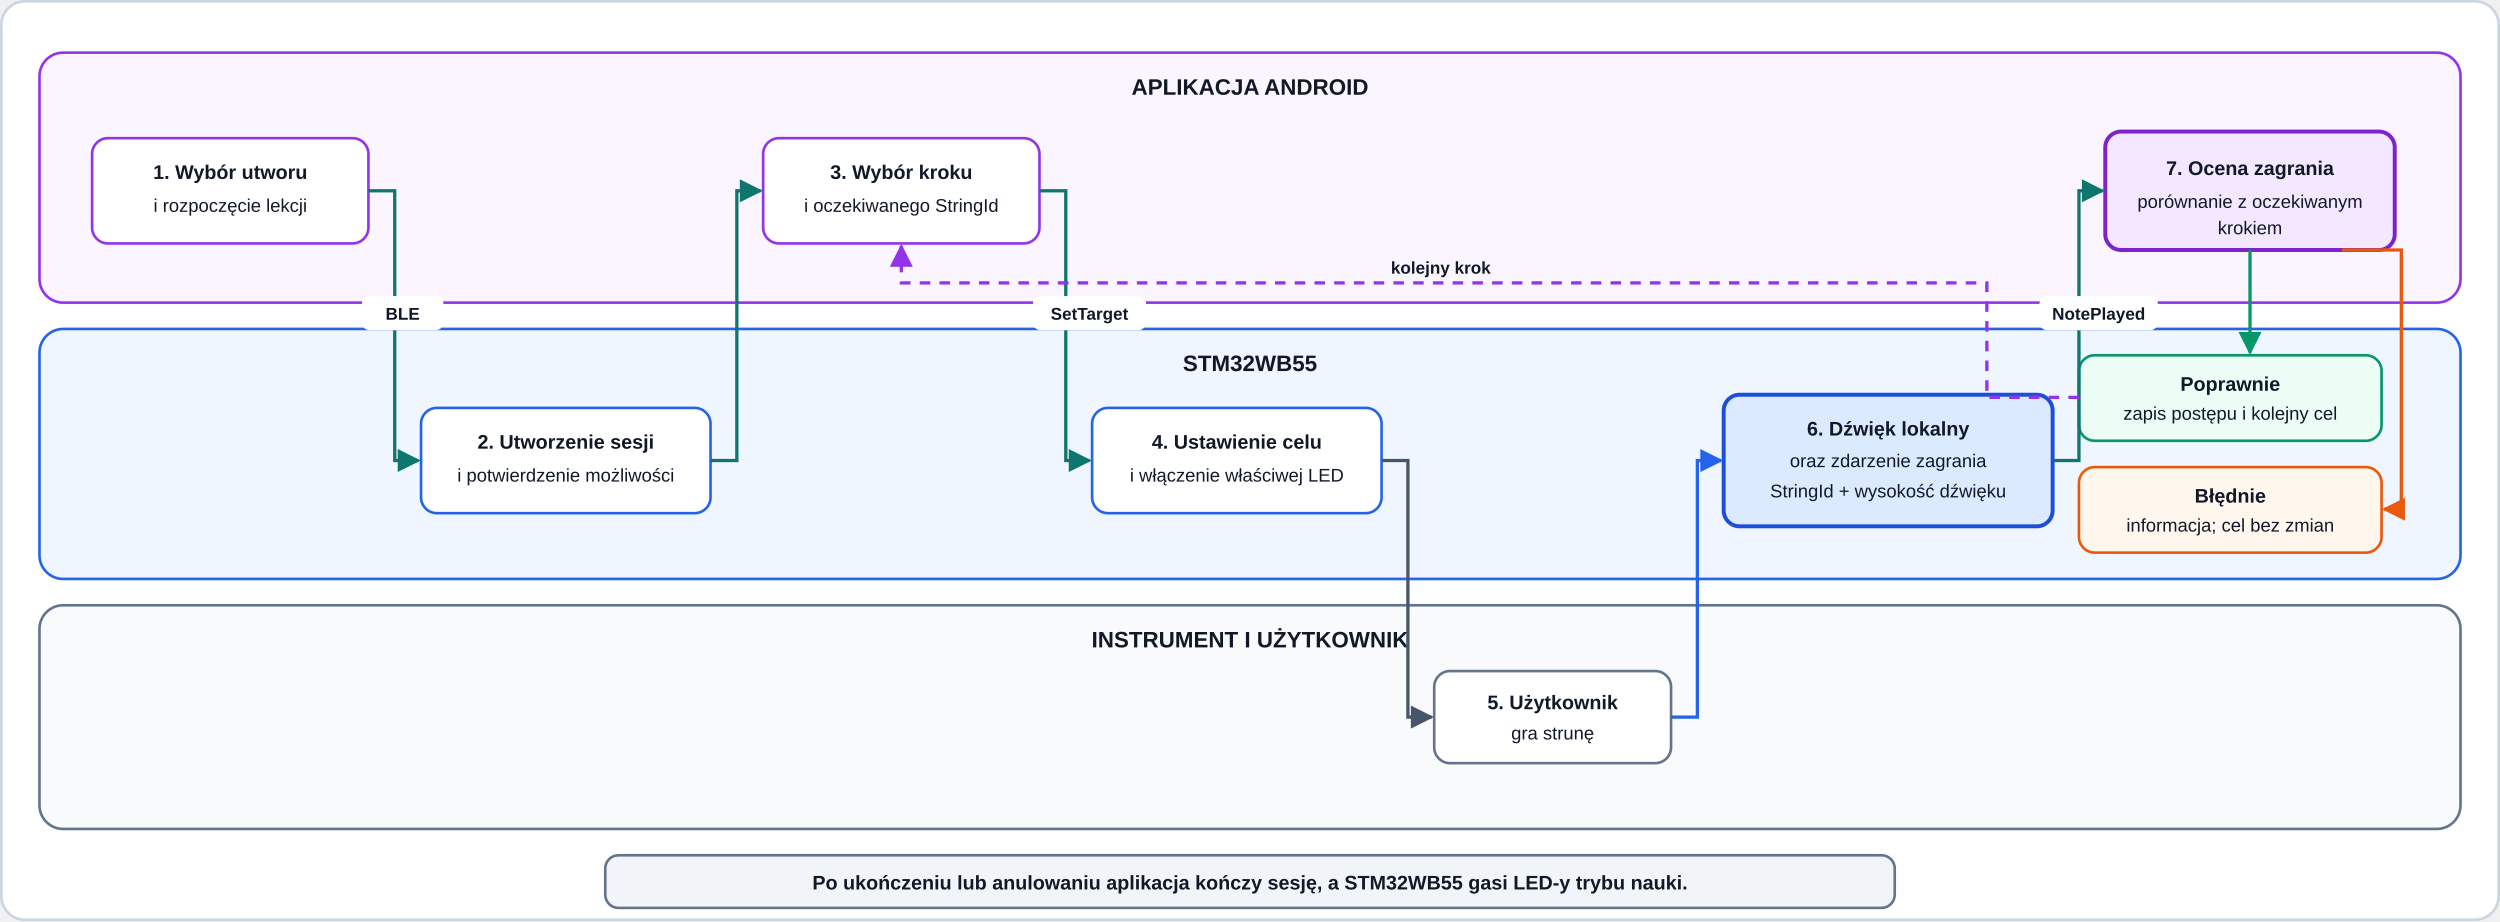
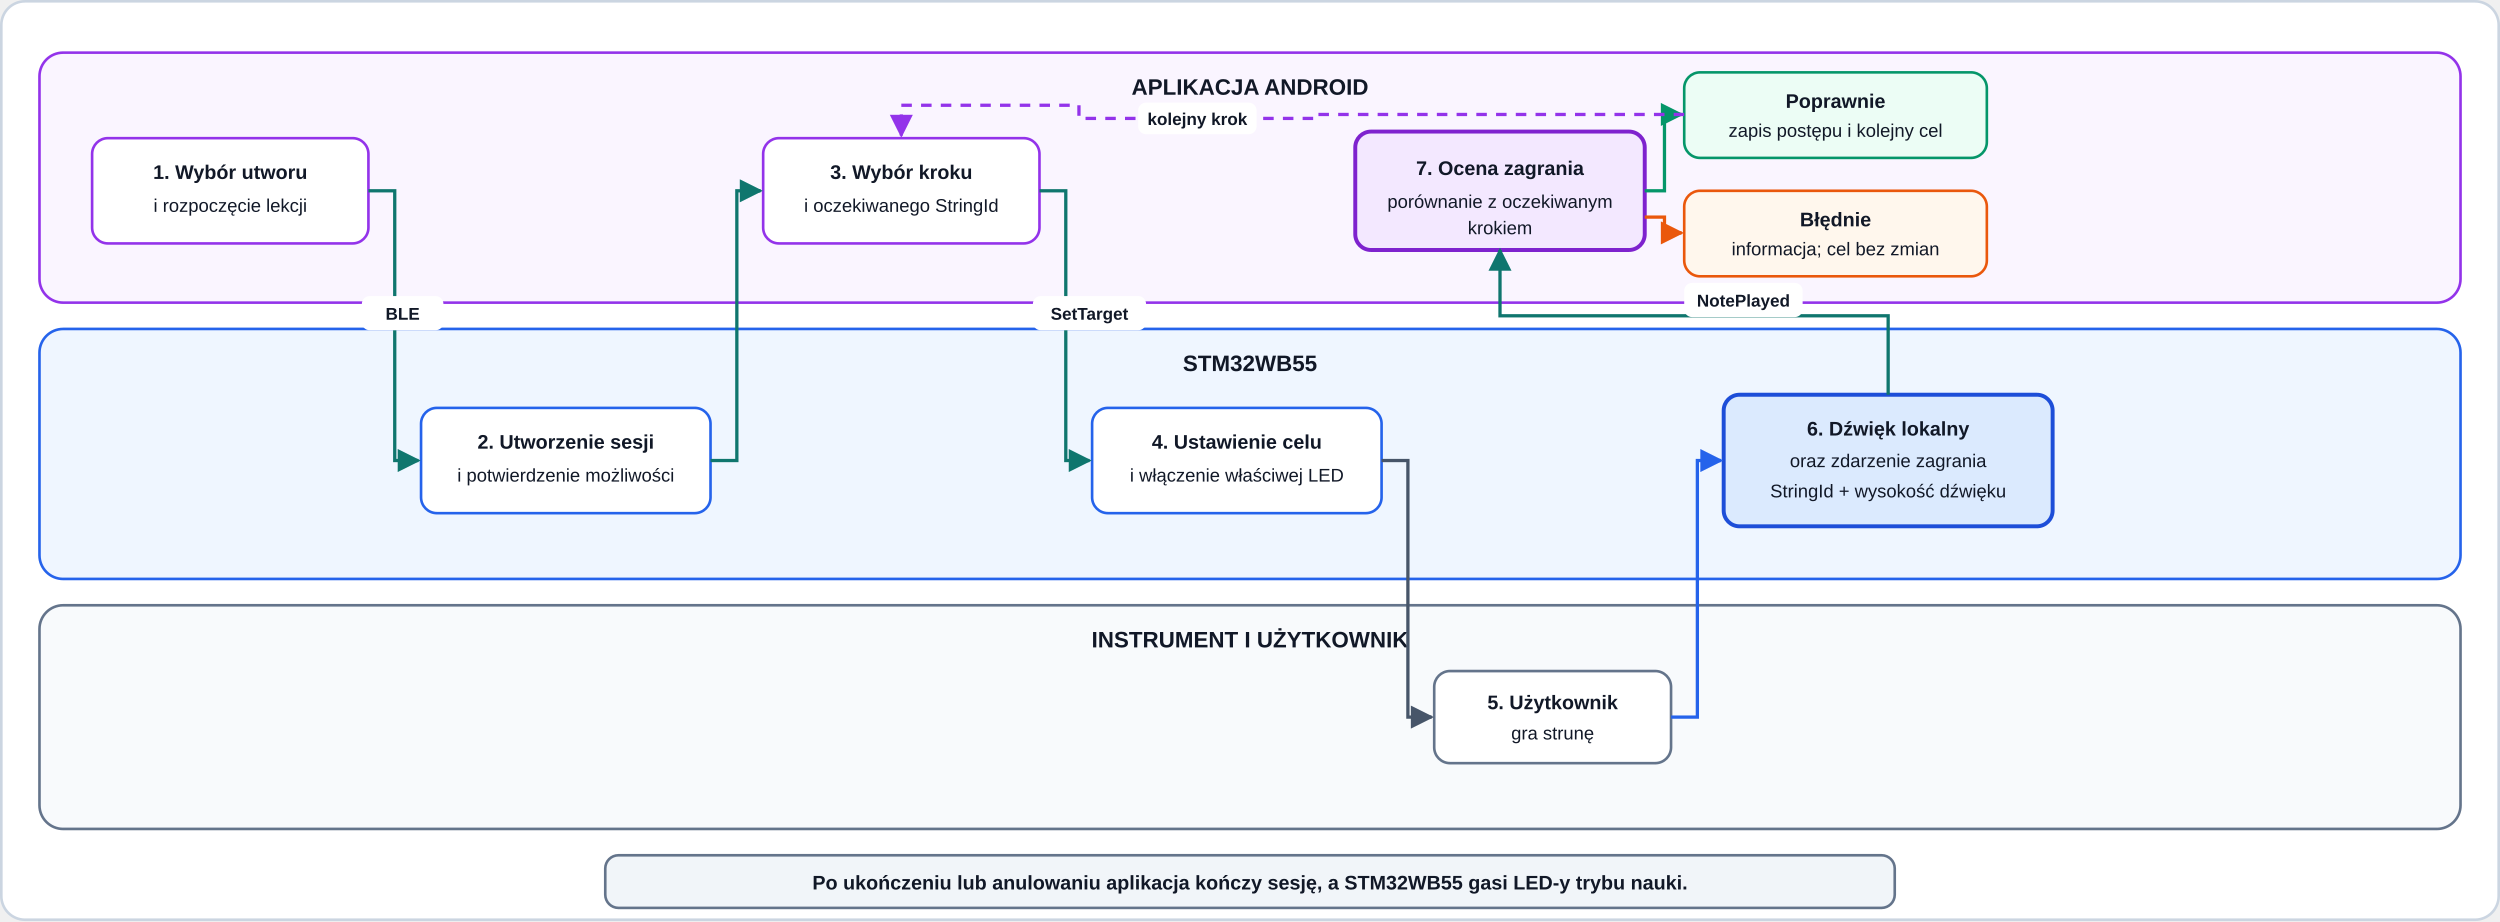
<svg xmlns="http://www.w3.org/2000/svg" width="1900" height="700" viewBox="0 0 1900 700" role="img" aria-labelledby="title desc">
  <defs>
    <marker id="arrow-teal-learn" viewBox="0 0 10 10" refX="9" refY="5" markerWidth="7" markerHeight="7" orient="auto">
      <path d="M 0 0 L 10 5 L 0 10 z" fill="#0f766e" />
    </marker>
    <marker id="arrow-blue-learn" viewBox="0 0 10 10" refX="9" refY="5" markerWidth="7" markerHeight="7" orient="auto">
      <path d="M 0 0 L 10 5 L 0 10 z" fill="#2563eb" />
    </marker>
    <marker id="arrow-purple-learn" viewBox="0 0 10 10" refX="9" refY="5" markerWidth="7" markerHeight="7" orient="auto">
      <path d="M 0 0 L 10 5 L 0 10 z" fill="#9333ea" />
    </marker>
    <marker id="arrow-gray-learn" viewBox="0 0 10 10" refX="9" refY="5" markerWidth="7" markerHeight="7" orient="auto">
      <path d="M 0 0 L 10 5 L 0 10 z" fill="#475569" />
    </marker>
    <marker id="arrow-green-learn" viewBox="0 0 10 10" refX="9" refY="5" markerWidth="7" markerHeight="7" orient="auto">
      <path d="M 0 0 L 10 5 L 0 10 z" fill="#059669" />
    </marker>
    <marker id="arrow-orange-learn" viewBox="0 0 10 10" refX="9" refY="5" markerWidth="7" markerHeight="7" orient="auto">
      <path d="M 0 0 L 10 5 L 0 10 z" fill="#ea580c" />
    </marker>
    <style>
      .label { font-family: Arial, sans-serif; fill: #111827; text-anchor: middle; }
      .lane { font-size: 17px; font-weight: 700; }
      .title { font-size: 15px; font-weight: 700; }
      .text { font-size: 14px; }
      .edge-label { font-size: 13px; font-weight: 700; }
    </style>
  </defs>
  <rect x="1" y="1" width="1898" height="698" rx="18" fill="#ffffff" stroke="#cbd5e1" stroke-width="2" />
  <rect x="30" y="40" width="1840" height="190" rx="18" fill="#faf5ff" stroke="#9333ea" stroke-width="2" />
  <rect x="30" y="250" width="1840" height="190" rx="18" fill="#eff6ff" stroke="#2563eb" stroke-width="2" />
  <rect x="30" y="460" width="1840" height="170" rx="18" fill="#f8fafc" stroke="#64748b" stroke-width="2" />
  <text class="label lane" x="950" y="72">APLIKACJA ANDROID</text>
  <text class="label lane" x="950" y="282">STM32WB55</text>
  <text class="label lane" x="950" y="492">INSTRUMENT I UŻYTKOWNIK</text>
  <g>
    <rect x="70" y="105" width="210" height="80" rx="12" fill="#ffffff" stroke="#9333ea" stroke-width="2" />
    <text class="label title" x="175" y="136">1. Wybór utworu</text>
    <text class="label text" x="175" y="161">i rozpoczęcie lekcji</text>
  </g>
  <g>
    <rect x="320" y="310" width="220" height="80" rx="12" fill="#ffffff" stroke="#2563eb" stroke-width="2" />
    <text class="label title" x="430" y="341">2. Utworzenie sesji</text>
    <text class="label text" x="430" y="366">i potwierdzenie możliwości</text>
  </g>
  <g>
    <rect x="580" y="105" width="210" height="80" rx="12" fill="#ffffff" stroke="#9333ea" stroke-width="2" />
    <text class="label title" x="685" y="136">3. Wybór kroku</text>
    <text class="label text" x="685" y="161">i oczekiwanego StringId</text>
  </g>
  <g>
    <rect x="830" y="310" width="220" height="80" rx="12" fill="#ffffff" stroke="#2563eb" stroke-width="2" />
    <text class="label title" x="940" y="341">4. Ustawienie celu</text>
    <text class="label text" x="940" y="366">i włączenie właściwej LED</text>
  </g>
  <g>
    <rect x="1090" y="510" width="180" height="70" rx="12" fill="#ffffff" stroke="#64748b" stroke-width="2" />
    <text class="label title" x="1180" y="539">5. Użytkownik</text>
    <text class="label text" x="1180" y="562">gra strunę</text>
  </g>
  <g>
    <rect x="1310" y="300" width="250" height="100" rx="12" fill="#dbeafe" stroke="#1d4ed8" stroke-width="3" />
    <text class="label title" x="1435" y="331">6. Dźwięk lokalny</text>
    <text class="label text" x="1435" y="355">oraz zdarzenie zagrania</text>
    <text class="label text" x="1435" y="378">StringId + wysokość dźwięku</text>
  </g>
  <g>
-     <rect x="1600" y="100" width="220" height="90" rx="12" fill="#f3e8ff" stroke="#7e22ce" stroke-width="3" />
-     <text class="label title" x="1710" y="133">7. Ocena zagrania</text>
-     <text class="label text" x="1710" y="158">porównanie z oczekiwanym</text>
-     <text class="label text" x="1710" y="178">krokiem</text>
+     <rect x="1030" y="100" width="220" height="90" rx="12" fill="#f3e8ff" stroke="#7e22ce" stroke-width="3" />
+     <text class="label title" x="1140" y="133">7. Ocena zagrania</text>
+     <text class="label text" x="1140" y="158">porównanie z oczekiwanym</text>
+     <text class="label text" x="1140" y="178">krokiem</text>
  </g>
  <g>
-     <rect x="1580" y="270" width="230" height="65" rx="12" fill="#ecfdf5" stroke="#059669" stroke-width="2" />
-     <text class="label title" x="1695" y="297">Poprawnie</text>
-     <text class="label text" x="1695" y="319">zapis postępu i kolejny cel</text>
+     <rect x="1280" y="55" width="230" height="65" rx="12" fill="#ecfdf5" stroke="#059669" stroke-width="2" />
+     <text class="label title" x="1395" y="82">Poprawnie</text>
+     <text class="label text" x="1395" y="104">zapis postępu i kolejny cel</text>
  </g>
  <g>
-     <rect x="1580" y="355" width="230" height="65" rx="12" fill="#fff7ed" stroke="#ea580c" stroke-width="2" />
-     <text class="label title" x="1695" y="382">Błędnie</text>
-     <text class="label text" x="1695" y="404">informacja; cel bez zmian</text>
+     <rect x="1280" y="145" width="230" height="65" rx="12" fill="#fff7ed" stroke="#ea580c" stroke-width="2" />
+     <text class="label title" x="1395" y="172">Błędnie</text>
+     <text class="label text" x="1395" y="194">informacja; cel bez zmian</text>
  </g>
  <path d="M 280 145 L 300 145 L 300 350 L 318 350" fill="none" stroke="#0f766e" stroke-width="2.5" marker-end="url(#arrow-teal-learn)" />
  <rect x="275" y="225" width="62" height="26" rx="6" fill="#ffffff" />
  <text class="label edge-label" x="306" y="243" fill="#0f766e">BLE</text>
  <path d="M 540 350 L 560 350 L 560 145 L 578 145" fill="none" stroke="#0f766e" stroke-width="2.5" marker-end="url(#arrow-teal-learn)" />
  <path d="M 790 145 L 810 145 L 810 350 L 828 350" fill="none" stroke="#0f766e" stroke-width="2.5" marker-end="url(#arrow-teal-learn)" />
  <rect x="785" y="225" width="86" height="26" rx="6" fill="#ffffff" />
  <text class="label edge-label" x="828" y="243" fill="#0f766e">SetTarget</text>
  <path d="M 1050 350 L 1070 350 L 1070 545 L 1088 545" fill="none" stroke="#475569" stroke-width="2.5" marker-end="url(#arrow-gray-learn)" />
  <path d="M 1270 545 L 1290 545 L 1290 350 L 1308 350" fill="none" stroke="#2563eb" stroke-width="2.5" marker-end="url(#arrow-blue-learn)" />
-   <path d="M 1560 350 L 1580 350 L 1580 145 L 1598 145" fill="none" stroke="#0f766e" stroke-width="2.5" marker-end="url(#arrow-teal-learn)" />
-   <rect x="1550" y="225" width="90" height="26" rx="6" fill="#ffffff" />
-   <text class="label edge-label" x="1595" y="243" fill="#0f766e">NotePlayed</text>
-   <path d="M 1710 190 L 1710 268" fill="none" stroke="#059669" stroke-width="2.5" marker-end="url(#arrow-green-learn)" />
-   <path d="M 1780 190 L 1825 190 L 1825 387 L 1812 387" fill="none" stroke="#ea580c" stroke-width="2.5" marker-end="url(#arrow-orange-learn)" />
-   <path d="M 1580 302 L 1510 302 L 1510 215 L 685 215 L 685 187" fill="none" stroke="#9333ea" stroke-width="2.5" stroke-dasharray="8 7" marker-end="url(#arrow-purple-learn)" />
-   <text class="label edge-label" x="1095" y="208" fill="#7e22ce">kolejny krok</text>
+   <path d="M 1435 300 L 1435 240 L 1140 240 L 1140 190" fill="none" stroke="#0f766e" stroke-width="2.5" marker-end="url(#arrow-teal-learn)" />
+   <rect x="1280" y="215" width="90" height="26" rx="6" fill="#ffffff" />
+   <text class="label edge-label" x="1325" y="233" fill="#0f766e">NotePlayed</text>
+   <path d="M 1250 145 L 1265 145 L 1265 87 L 1278 87" fill="none" stroke="#059669" stroke-width="2.5" marker-end="url(#arrow-green-learn)" />
+   <path d="M 1250 165 L 1265 165 L 1265 177 L 1278 177" fill="none" stroke="#ea580c" stroke-width="2.5" marker-end="url(#arrow-orange-learn)" />
+   <path d="M 1280 87 L 1000 87 L 1000 90 L 820 90 L 820 80 L 685 80 L 685 103" fill="none" stroke="#9333ea" stroke-width="2.5" stroke-dasharray="8 7" marker-end="url(#arrow-purple-learn)" />
+   <rect x="865" y="78" width="90" height="24" rx="6" fill="#ffffff" />
+   <text class="label edge-label" x="910" y="95" fill="#7e22ce">kolejny krok</text>
  <rect x="460" y="650" width="980" height="40" rx="10" fill="#f1f5f9" stroke="#64748b" stroke-width="2" />
  <text class="label title" x="950" y="676">Po ukończeniu lub anulowaniu aplikacja kończy sesję, a STM32WB55 gasi LED-y trybu nauki.</text>
</svg>
